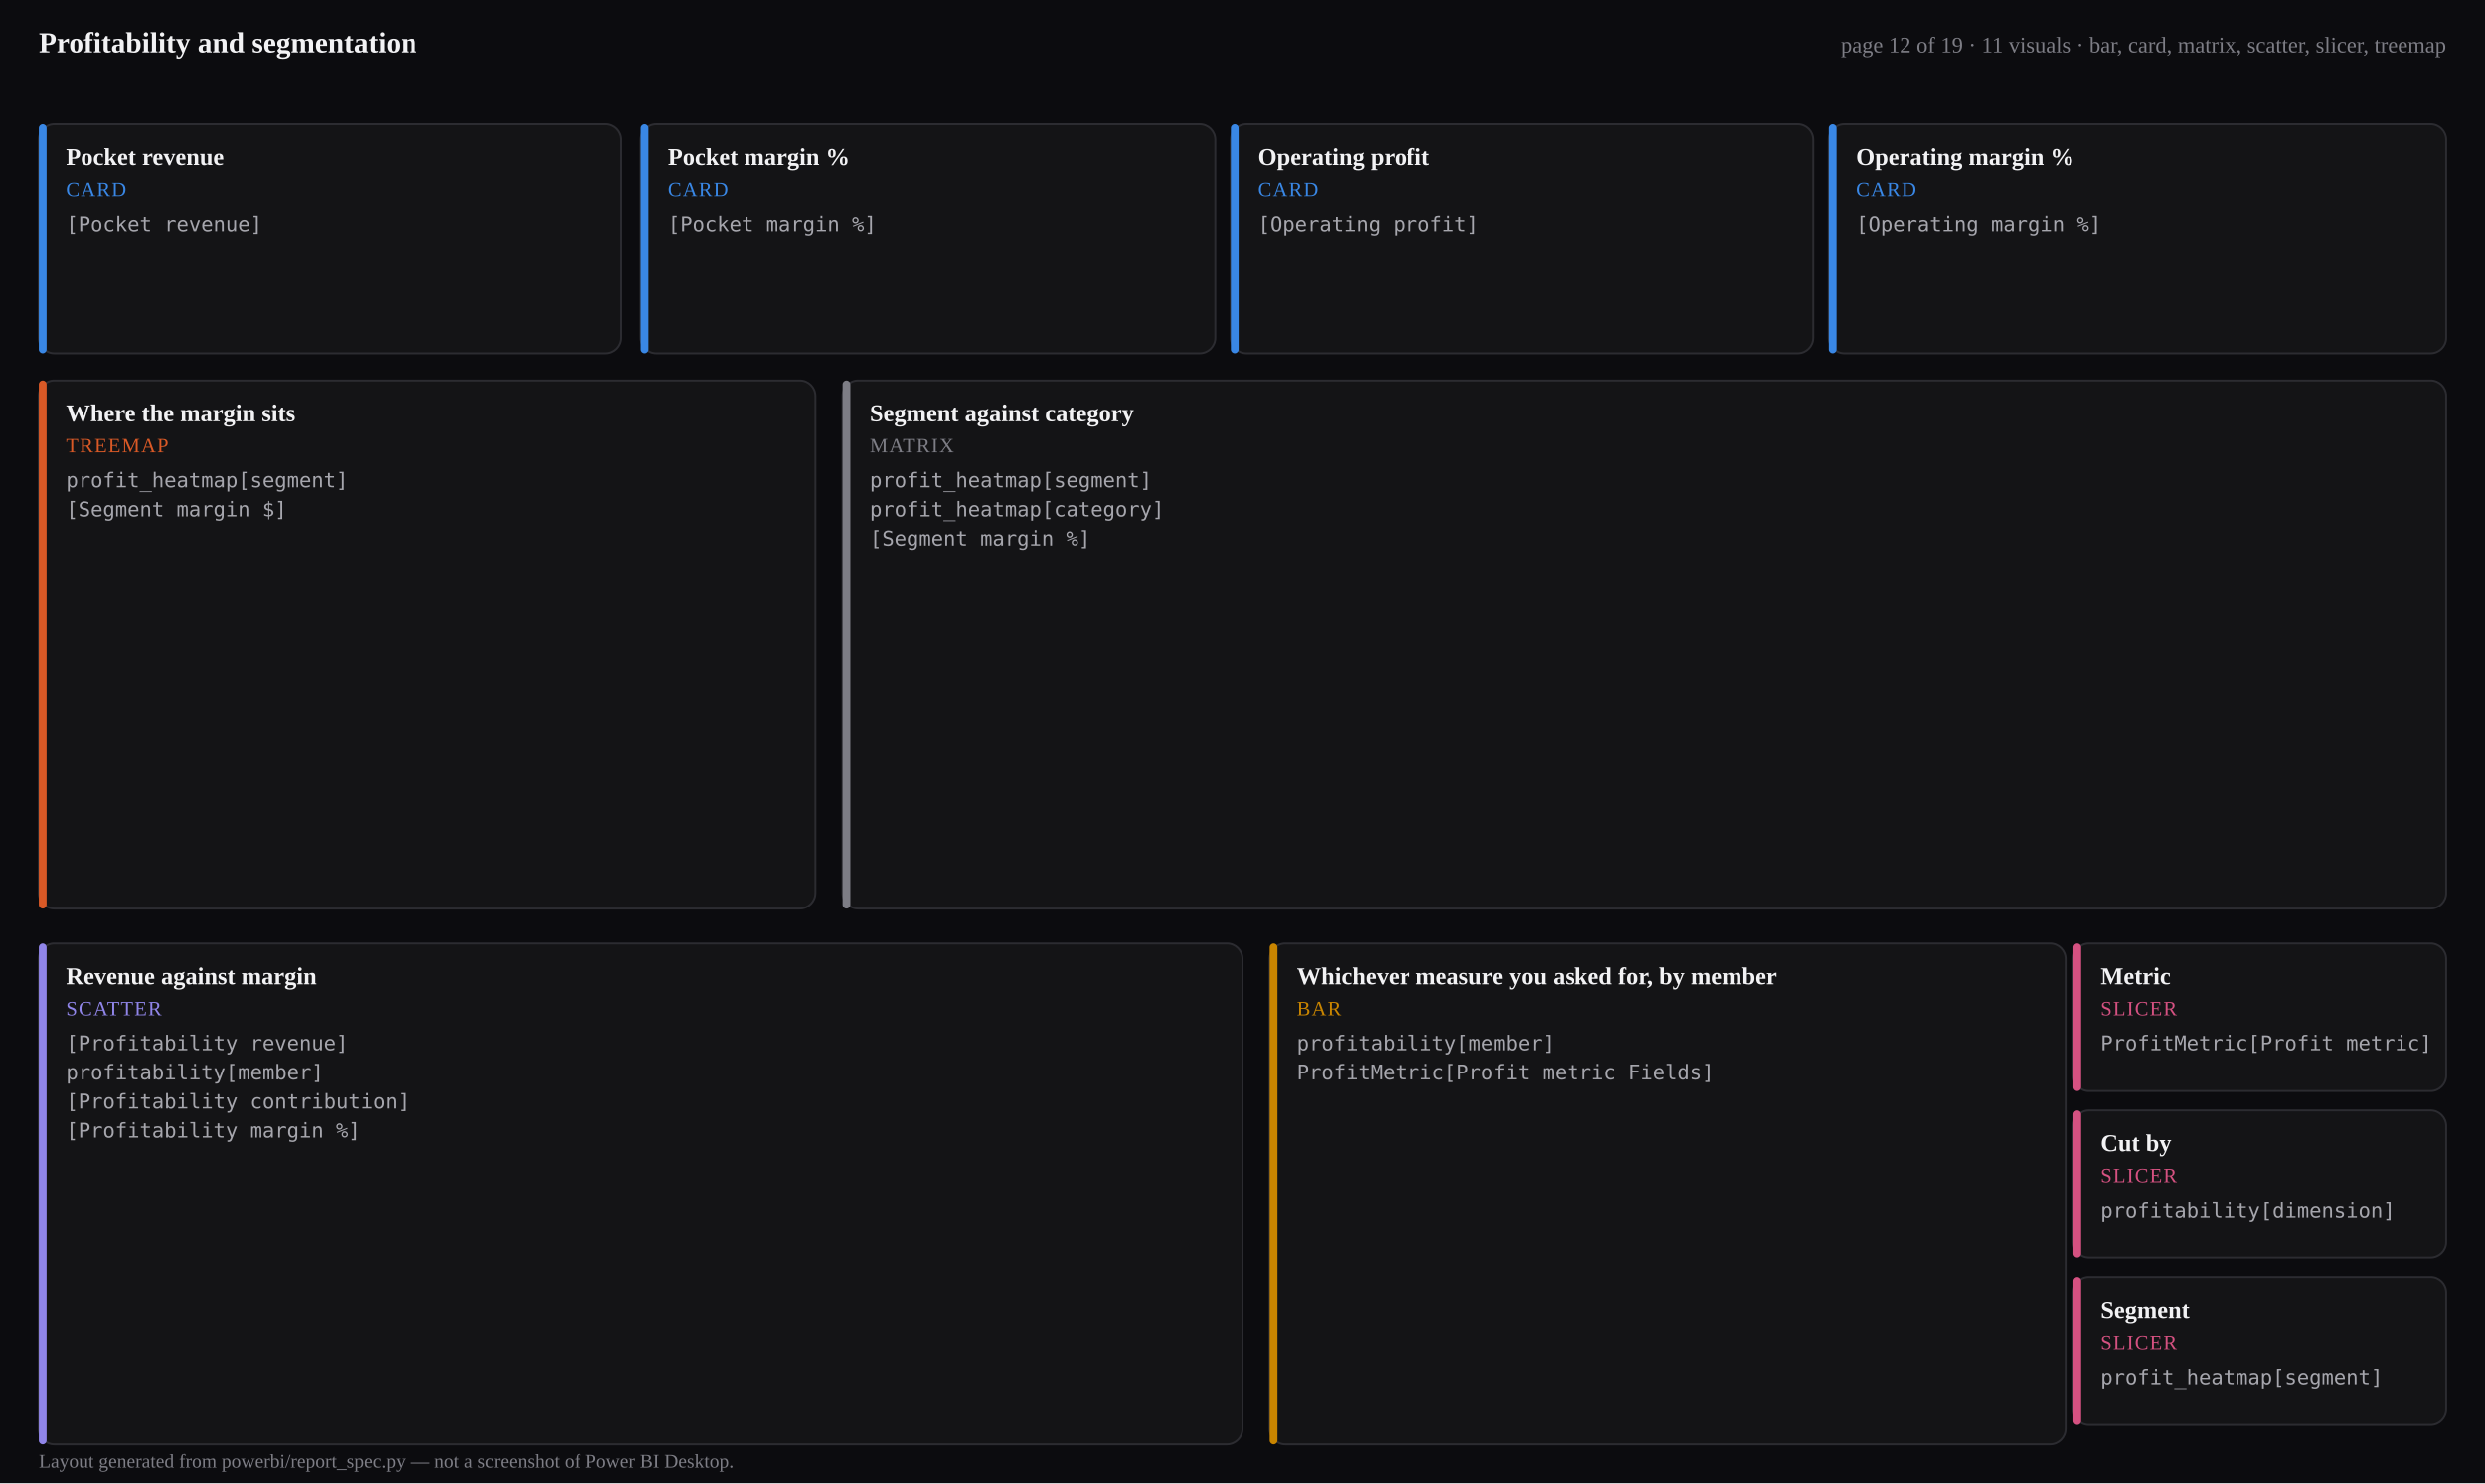
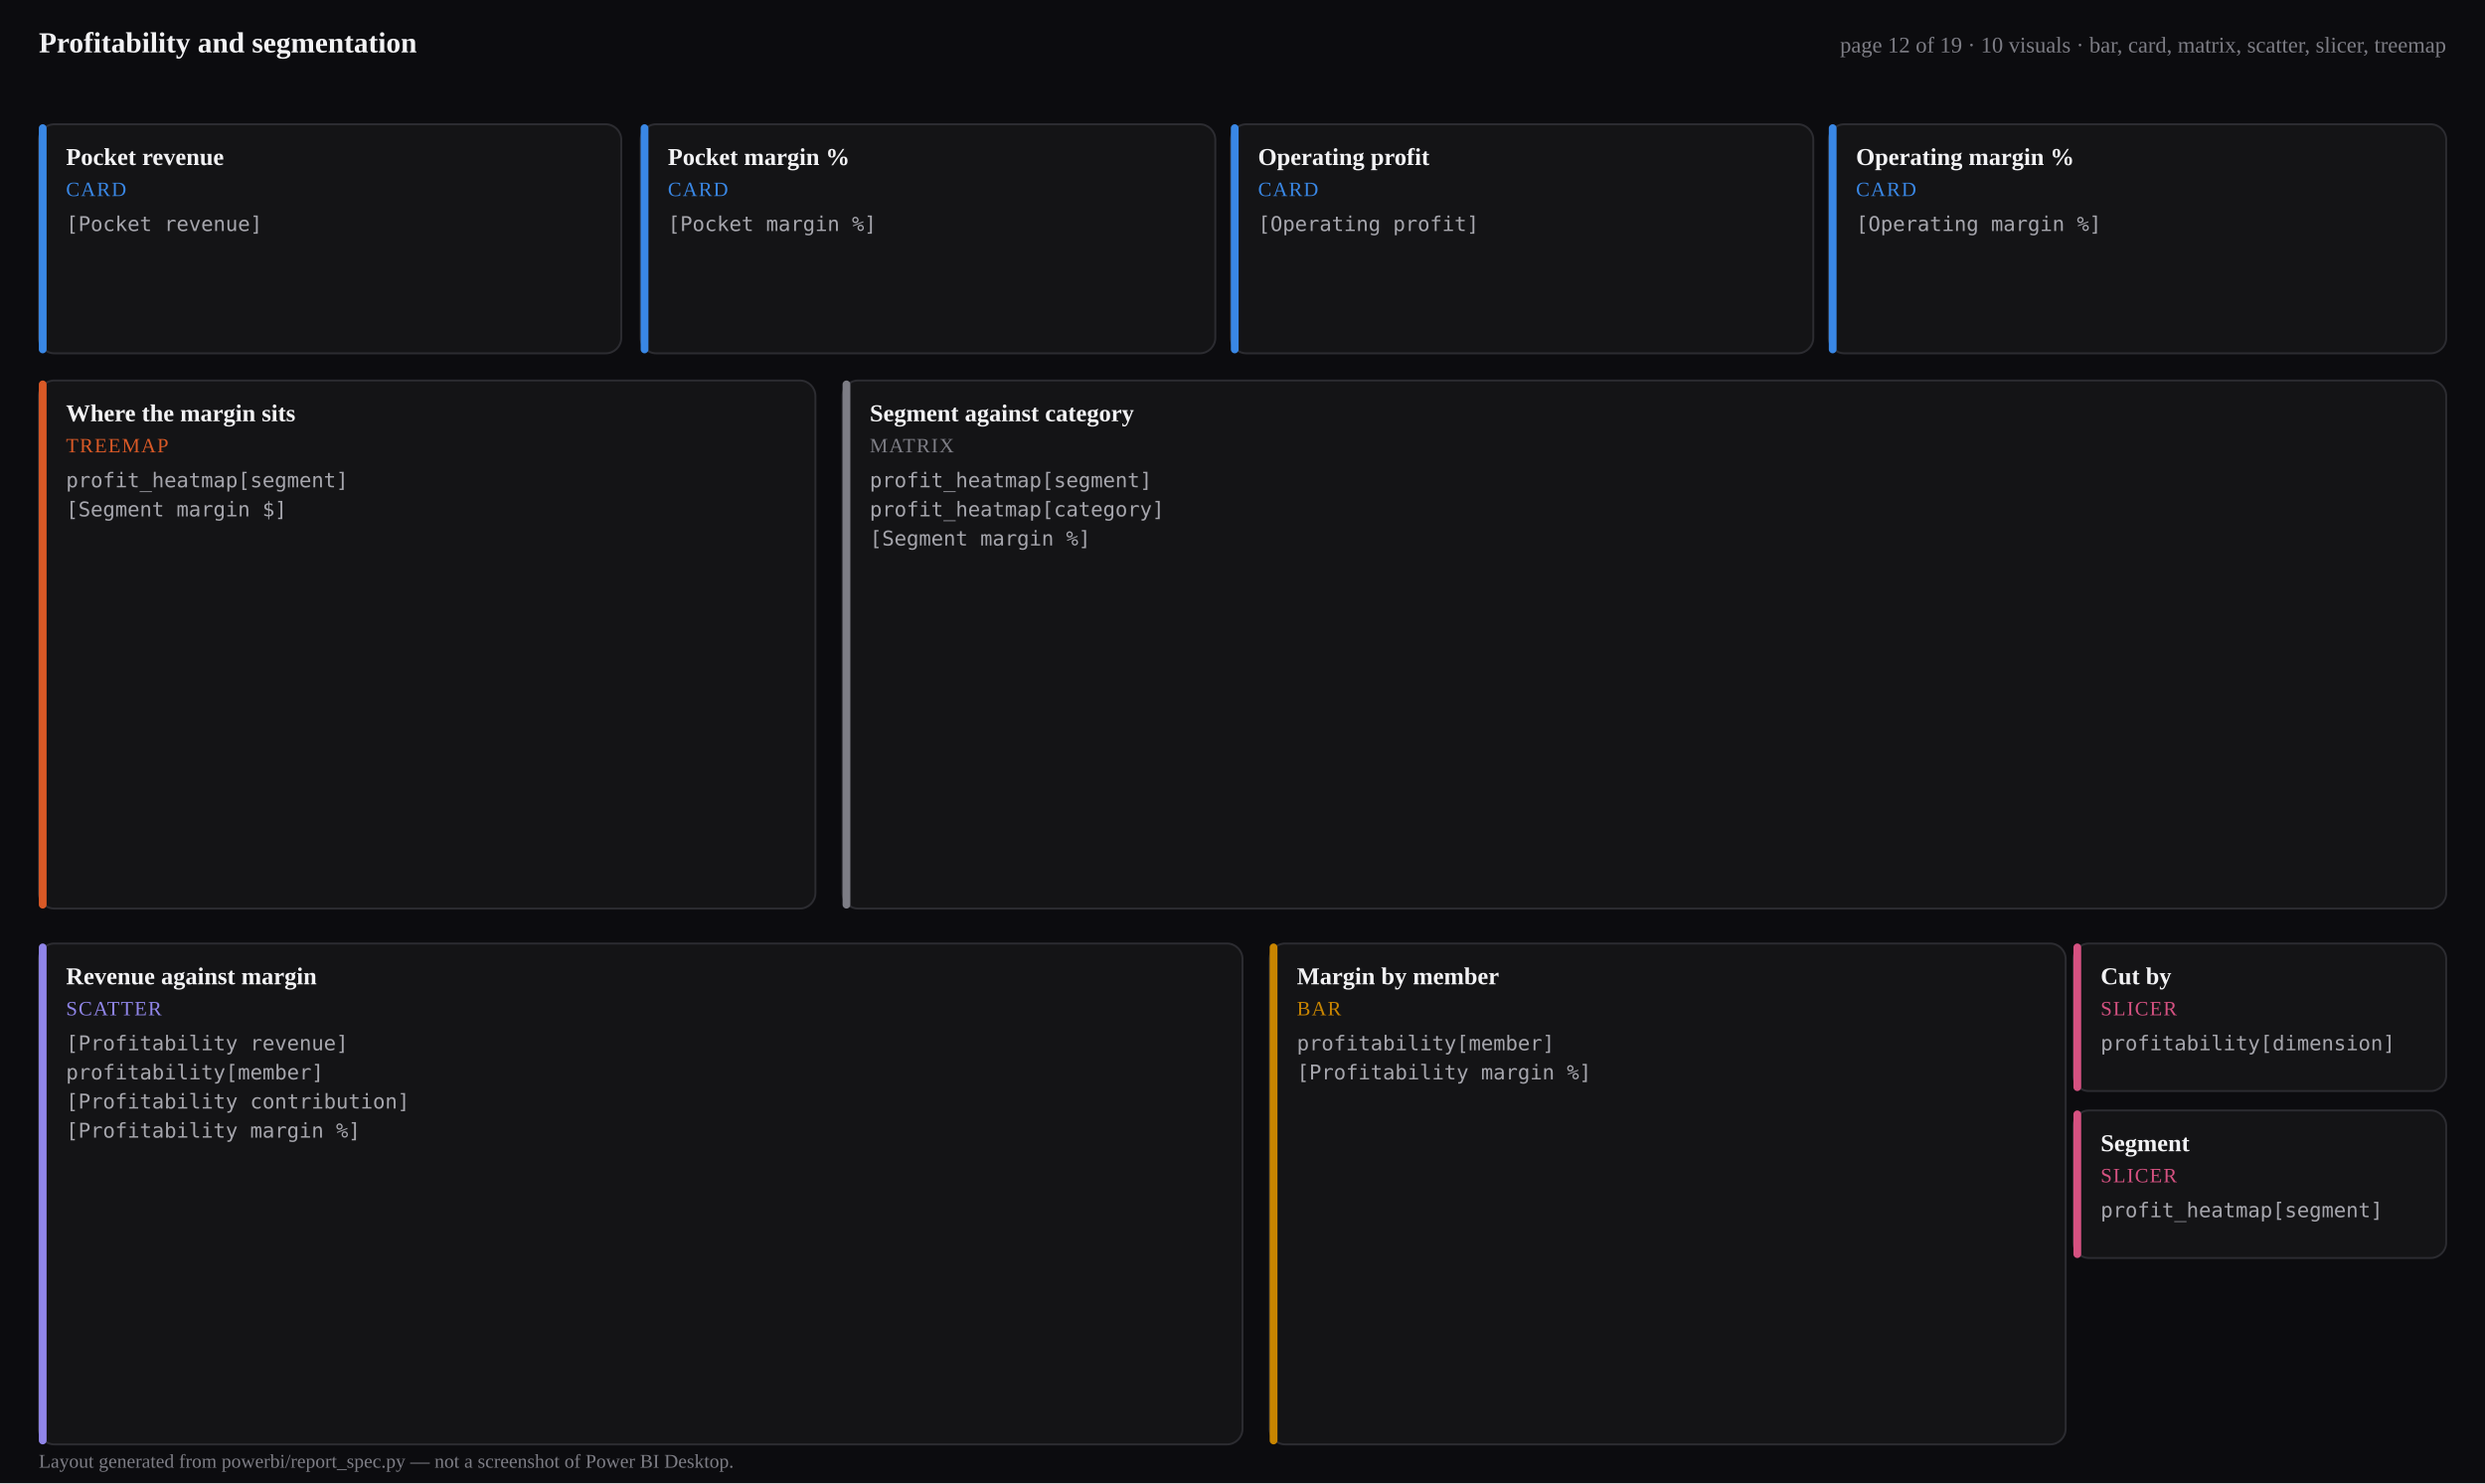
- <svg xmlns="http://www.w3.org/2000/svg" viewBox="0 0 1280 764" width="1280" height="764" role="img" aria-label="Layout of the Profitability and segmentation page: 11 visuals on a 1280 by 720 canvas">
+ <svg xmlns="http://www.w3.org/2000/svg" viewBox="0 0 1280 764" width="1280" height="764" role="img" aria-label="Layout of the Profitability and segmentation page: 10 visuals on a 1280 by 720 canvas">
  <rect width="1280" height="764" fill="#0c0c0f" />
  <text x="20" y="27" fill="#f2f2f4" font-size="15" font-weight="700">Profitability and segmentation</text>
-   <text x="1260" y="27" fill="#7d7d85" font-size="11.5" text-anchor="end">page 12 of 19 · 11 visuals · bar, card, matrix, scatter, slicer, treemap</text>
+   <text x="1260" y="27" fill="#7d7d85" font-size="11.5" text-anchor="end">page 12 of 19 · 10 visuals · bar, card, matrix, scatter, slicer, treemap</text>
  <g transform="translate(0 44)">
    <g>
      <rect x="20" y="20" width="300" height="118" rx="8" fill="#141416" stroke="#2c2c31" stroke-width="1" />
      <rect x="20" y="20" width="4" height="118" rx="2" fill="#3987e5" />
      <text x="34" y="41" fill="#f2f2f4" font-size="12.5" font-weight="600">Pocket revenue</text>
      <text x="34" y="57" fill="#3987e5" font-size="10.5" letter-spacing="0.06em">CARD</text>
      <text x="34" y="75" fill="#a6a6ad" font-size="10.5" font-family="ui-monospace, SFMono-Regular, Menlo, monospace">[Pocket revenue]</text>
    </g>
    <g>
      <rect x="330" y="20" width="296" height="118" rx="8" fill="#141416" stroke="#2c2c31" stroke-width="1" />
      <rect x="330" y="20" width="4" height="118" rx="2" fill="#3987e5" />
      <text x="344" y="41" fill="#f2f2f4" font-size="12.5" font-weight="600">Pocket margin %</text>
      <text x="344" y="57" fill="#3987e5" font-size="10.5" letter-spacing="0.06em">CARD</text>
      <text x="344" y="75" fill="#a6a6ad" font-size="10.5" font-family="ui-monospace, SFMono-Regular, Menlo, monospace">[Pocket margin %]</text>
    </g>
    <g>
      <rect x="634" y="20" width="300" height="118" rx="8" fill="#141416" stroke="#2c2c31" stroke-width="1" />
      <rect x="634" y="20" width="4" height="118" rx="2" fill="#3987e5" />
      <text x="648" y="41" fill="#f2f2f4" font-size="12.5" font-weight="600">Operating profit</text>
      <text x="648" y="57" fill="#3987e5" font-size="10.5" letter-spacing="0.06em">CARD</text>
      <text x="648" y="75" fill="#a6a6ad" font-size="10.5" font-family="ui-monospace, SFMono-Regular, Menlo, monospace">[Operating profit]</text>
    </g>
    <g>
      <rect x="942" y="20" width="318" height="118" rx="8" fill="#141416" stroke="#2c2c31" stroke-width="1" />
      <rect x="942" y="20" width="4" height="118" rx="2" fill="#3987e5" />
      <text x="956" y="41" fill="#f2f2f4" font-size="12.5" font-weight="600">Operating margin %</text>
      <text x="956" y="57" fill="#3987e5" font-size="10.5" letter-spacing="0.06em">CARD</text>
      <text x="956" y="75" fill="#a6a6ad" font-size="10.5" font-family="ui-monospace, SFMono-Regular, Menlo, monospace">[Operating margin %]</text>
    </g>
    <g>
      <rect x="20" y="152" width="400" height="272" rx="8" fill="#141416" stroke="#2c2c31" stroke-width="1" />
      <rect x="20" y="152" width="4" height="272" rx="2" fill="#d95926" />
      <text x="34" y="173" fill="#f2f2f4" font-size="12.5" font-weight="600">Where the margin sits</text>
      <text x="34" y="189" fill="#d95926" font-size="10.5" letter-spacing="0.06em">TREEMAP</text>
      <text x="34" y="207" fill="#a6a6ad" font-size="10.5" font-family="ui-monospace, SFMono-Regular, Menlo, monospace">profit_heatmap[segment]</text>
      <text x="34" y="222" fill="#a6a6ad" font-size="10.5" font-family="ui-monospace, SFMono-Regular, Menlo, monospace">[Segment margin $]</text>
    </g>
    <g>
      <rect x="434" y="152" width="826" height="272" rx="8" fill="#141416" stroke="#2c2c31" stroke-width="1" />
      <rect x="434" y="152" width="4" height="272" rx="2" fill="#7d7d85" />
      <text x="448" y="173" fill="#f2f2f4" font-size="12.5" font-weight="600">Segment against category</text>
      <text x="448" y="189" fill="#7d7d85" font-size="10.5" letter-spacing="0.06em">MATRIX</text>
      <text x="448" y="207" fill="#a6a6ad" font-size="10.5" font-family="ui-monospace, SFMono-Regular, Menlo, monospace">profit_heatmap[segment]</text>
      <text x="448" y="222" fill="#a6a6ad" font-size="10.5" font-family="ui-monospace, SFMono-Regular, Menlo, monospace">profit_heatmap[category]</text>
      <text x="448" y="237" fill="#a6a6ad" font-size="10.5" font-family="ui-monospace, SFMono-Regular, Menlo, monospace">[Segment margin %]</text>
    </g>
    <g>
      <rect x="20" y="442" width="620" height="258" rx="8" fill="#141416" stroke="#2c2c31" stroke-width="1" />
      <rect x="20" y="442" width="4" height="258" rx="2" fill="#9085e9" />
      <text x="34" y="463" fill="#f2f2f4" font-size="12.5" font-weight="600">Revenue against margin</text>
      <text x="34" y="479" fill="#9085e9" font-size="10.5" letter-spacing="0.06em">SCATTER</text>
      <text x="34" y="497" fill="#a6a6ad" font-size="10.5" font-family="ui-monospace, SFMono-Regular, Menlo, monospace">[Profitability revenue]</text>
      <text x="34" y="512" fill="#a6a6ad" font-size="10.5" font-family="ui-monospace, SFMono-Regular, Menlo, monospace">profitability[member]</text>
      <text x="34" y="527" fill="#a6a6ad" font-size="10.5" font-family="ui-monospace, SFMono-Regular, Menlo, monospace">[Profitability contribution]</text>
      <text x="34" y="542" fill="#a6a6ad" font-size="10.5" font-family="ui-monospace, SFMono-Regular, Menlo, monospace">[Profitability margin %]</text>
    </g>
    <g>
      <rect x="654" y="442" width="410" height="258" rx="8" fill="#141416" stroke="#2c2c31" stroke-width="1" />
      <rect x="654" y="442" width="4" height="258" rx="2" fill="#c98500" />
-       <text x="668" y="463" fill="#f2f2f4" font-size="12.5" font-weight="600">Whichever measure you asked for, by member</text>
+       <text x="668" y="463" fill="#f2f2f4" font-size="12.5" font-weight="600">Margin by member</text>
      <text x="668" y="479" fill="#c98500" font-size="10.5" letter-spacing="0.06em">BAR</text>
      <text x="668" y="497" fill="#a6a6ad" font-size="10.5" font-family="ui-monospace, SFMono-Regular, Menlo, monospace">profitability[member]</text>
-       <text x="668" y="512" fill="#a6a6ad" font-size="10.5" font-family="ui-monospace, SFMono-Regular, Menlo, monospace">ProfitMetric[Profit metric Fields]</text>
+       <text x="668" y="512" fill="#a6a6ad" font-size="10.5" font-family="ui-monospace, SFMono-Regular, Menlo, monospace">[Profitability margin %]</text>
    </g>
    <g>
      <rect x="1068" y="442" width="192" height="76" rx="8" fill="#141416" stroke="#2c2c31" stroke-width="1" />
      <rect x="1068" y="442" width="4" height="76" rx="2" fill="#d55181" />
-       <text x="1082" y="463" fill="#f2f2f4" font-size="12.5" font-weight="600">Metric</text>
+       <text x="1082" y="463" fill="#f2f2f4" font-size="12.5" font-weight="600">Cut by</text>
      <text x="1082" y="479" fill="#d55181" font-size="10.5" letter-spacing="0.06em">SLICER</text>
-       <text x="1082" y="497" fill="#a6a6ad" font-size="10.5" font-family="ui-monospace, SFMono-Regular, Menlo, monospace">ProfitMetric[Profit metric]</text>
+       <text x="1082" y="497" fill="#a6a6ad" font-size="10.5" font-family="ui-monospace, SFMono-Regular, Menlo, monospace">profitability[dimension]</text>
    </g>
    <g>
      <rect x="1068" y="528" width="192" height="76" rx="8" fill="#141416" stroke="#2c2c31" stroke-width="1" />
      <rect x="1068" y="528" width="4" height="76" rx="2" fill="#d55181" />
-       <text x="1082" y="549" fill="#f2f2f4" font-size="12.5" font-weight="600">Cut by</text>
+       <text x="1082" y="549" fill="#f2f2f4" font-size="12.5" font-weight="600">Segment</text>
      <text x="1082" y="565" fill="#d55181" font-size="10.5" letter-spacing="0.06em">SLICER</text>
-       <text x="1082" y="583" fill="#a6a6ad" font-size="10.5" font-family="ui-monospace, SFMono-Regular, Menlo, monospace">profitability[dimension]</text>
-     </g>
-     <g>
-       <rect x="1068" y="614" width="192" height="76" rx="8" fill="#141416" stroke="#2c2c31" stroke-width="1" />
-       <rect x="1068" y="614" width="4" height="76" rx="2" fill="#d55181" />
-       <text x="1082" y="635" fill="#f2f2f4" font-size="12.5" font-weight="600">Segment</text>
-       <text x="1082" y="651" fill="#d55181" font-size="10.5" letter-spacing="0.06em">SLICER</text>
-       <text x="1082" y="669" fill="#a6a6ad" font-size="10.5" font-family="ui-monospace, SFMono-Regular, Menlo, monospace">profit_heatmap[segment]</text>
+       <text x="1082" y="583" fill="#a6a6ad" font-size="10.5" font-family="ui-monospace, SFMono-Regular, Menlo, monospace">profit_heatmap[segment]</text>
    </g>
  </g>
  <text x="20" y="756" fill="#7d7d85" font-size="10">Layout generated from powerbi/report_spec.py — not a screenshot of Power BI Desktop.</text>
</svg>
